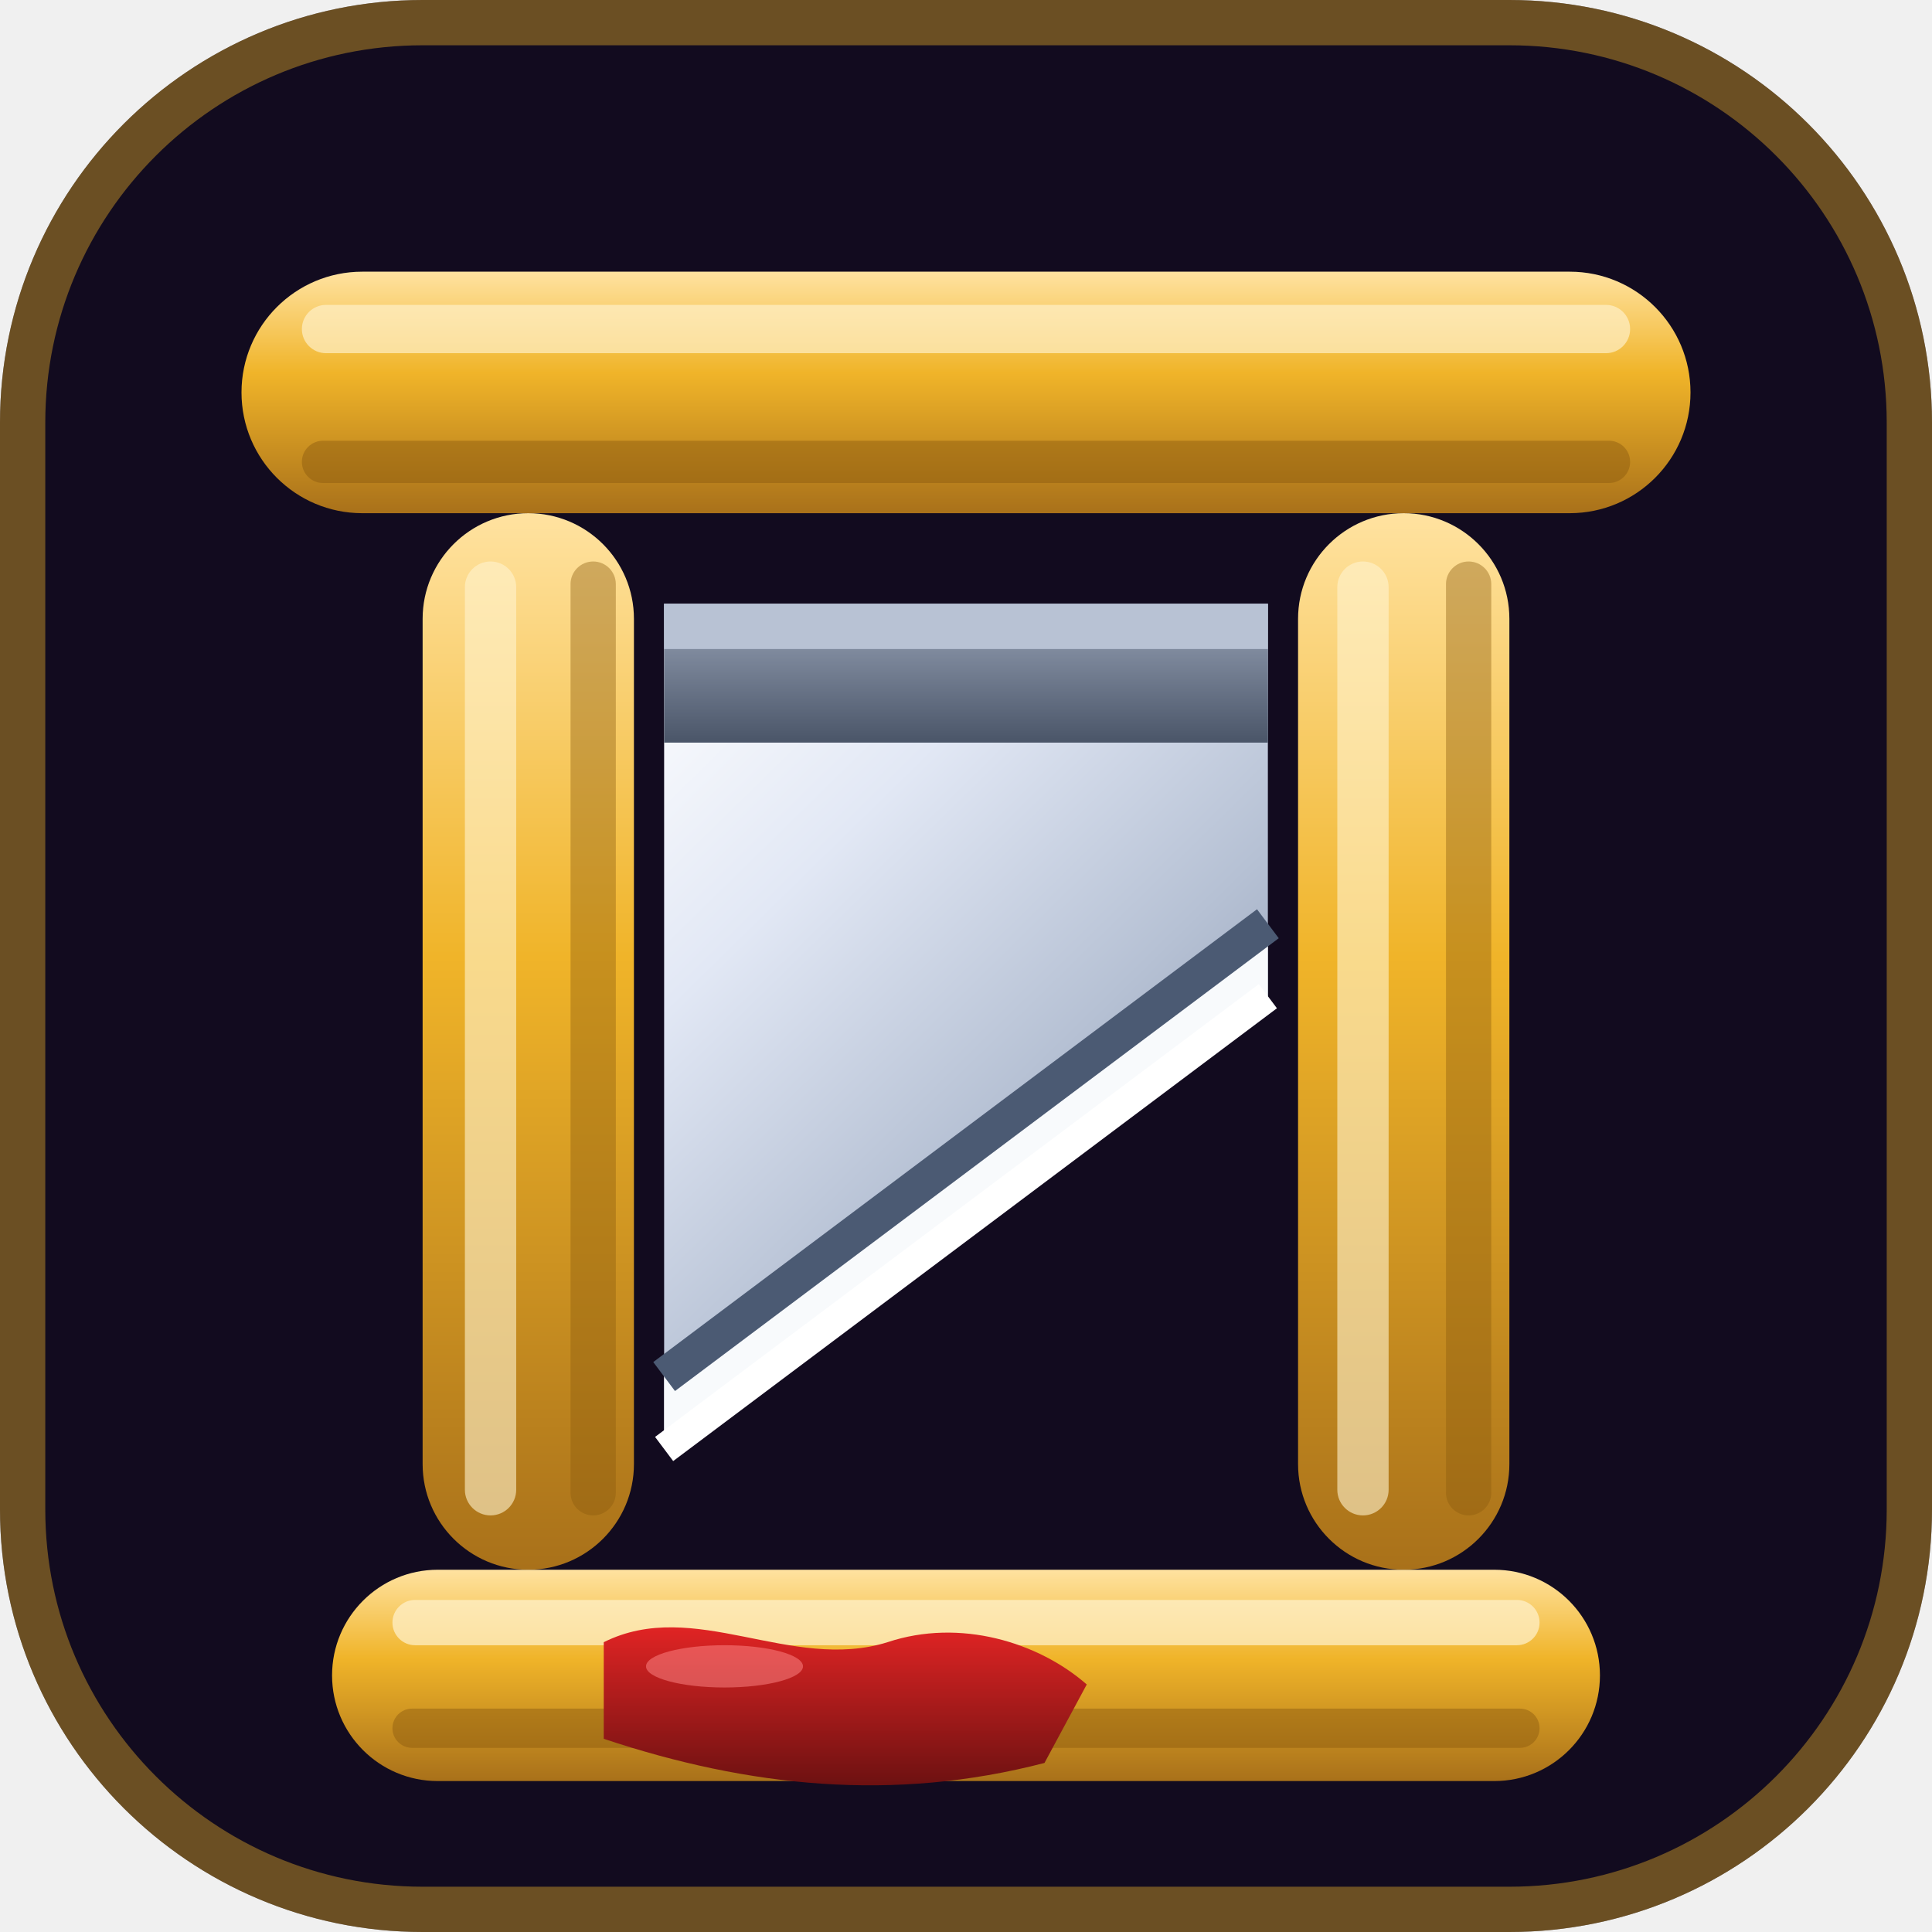
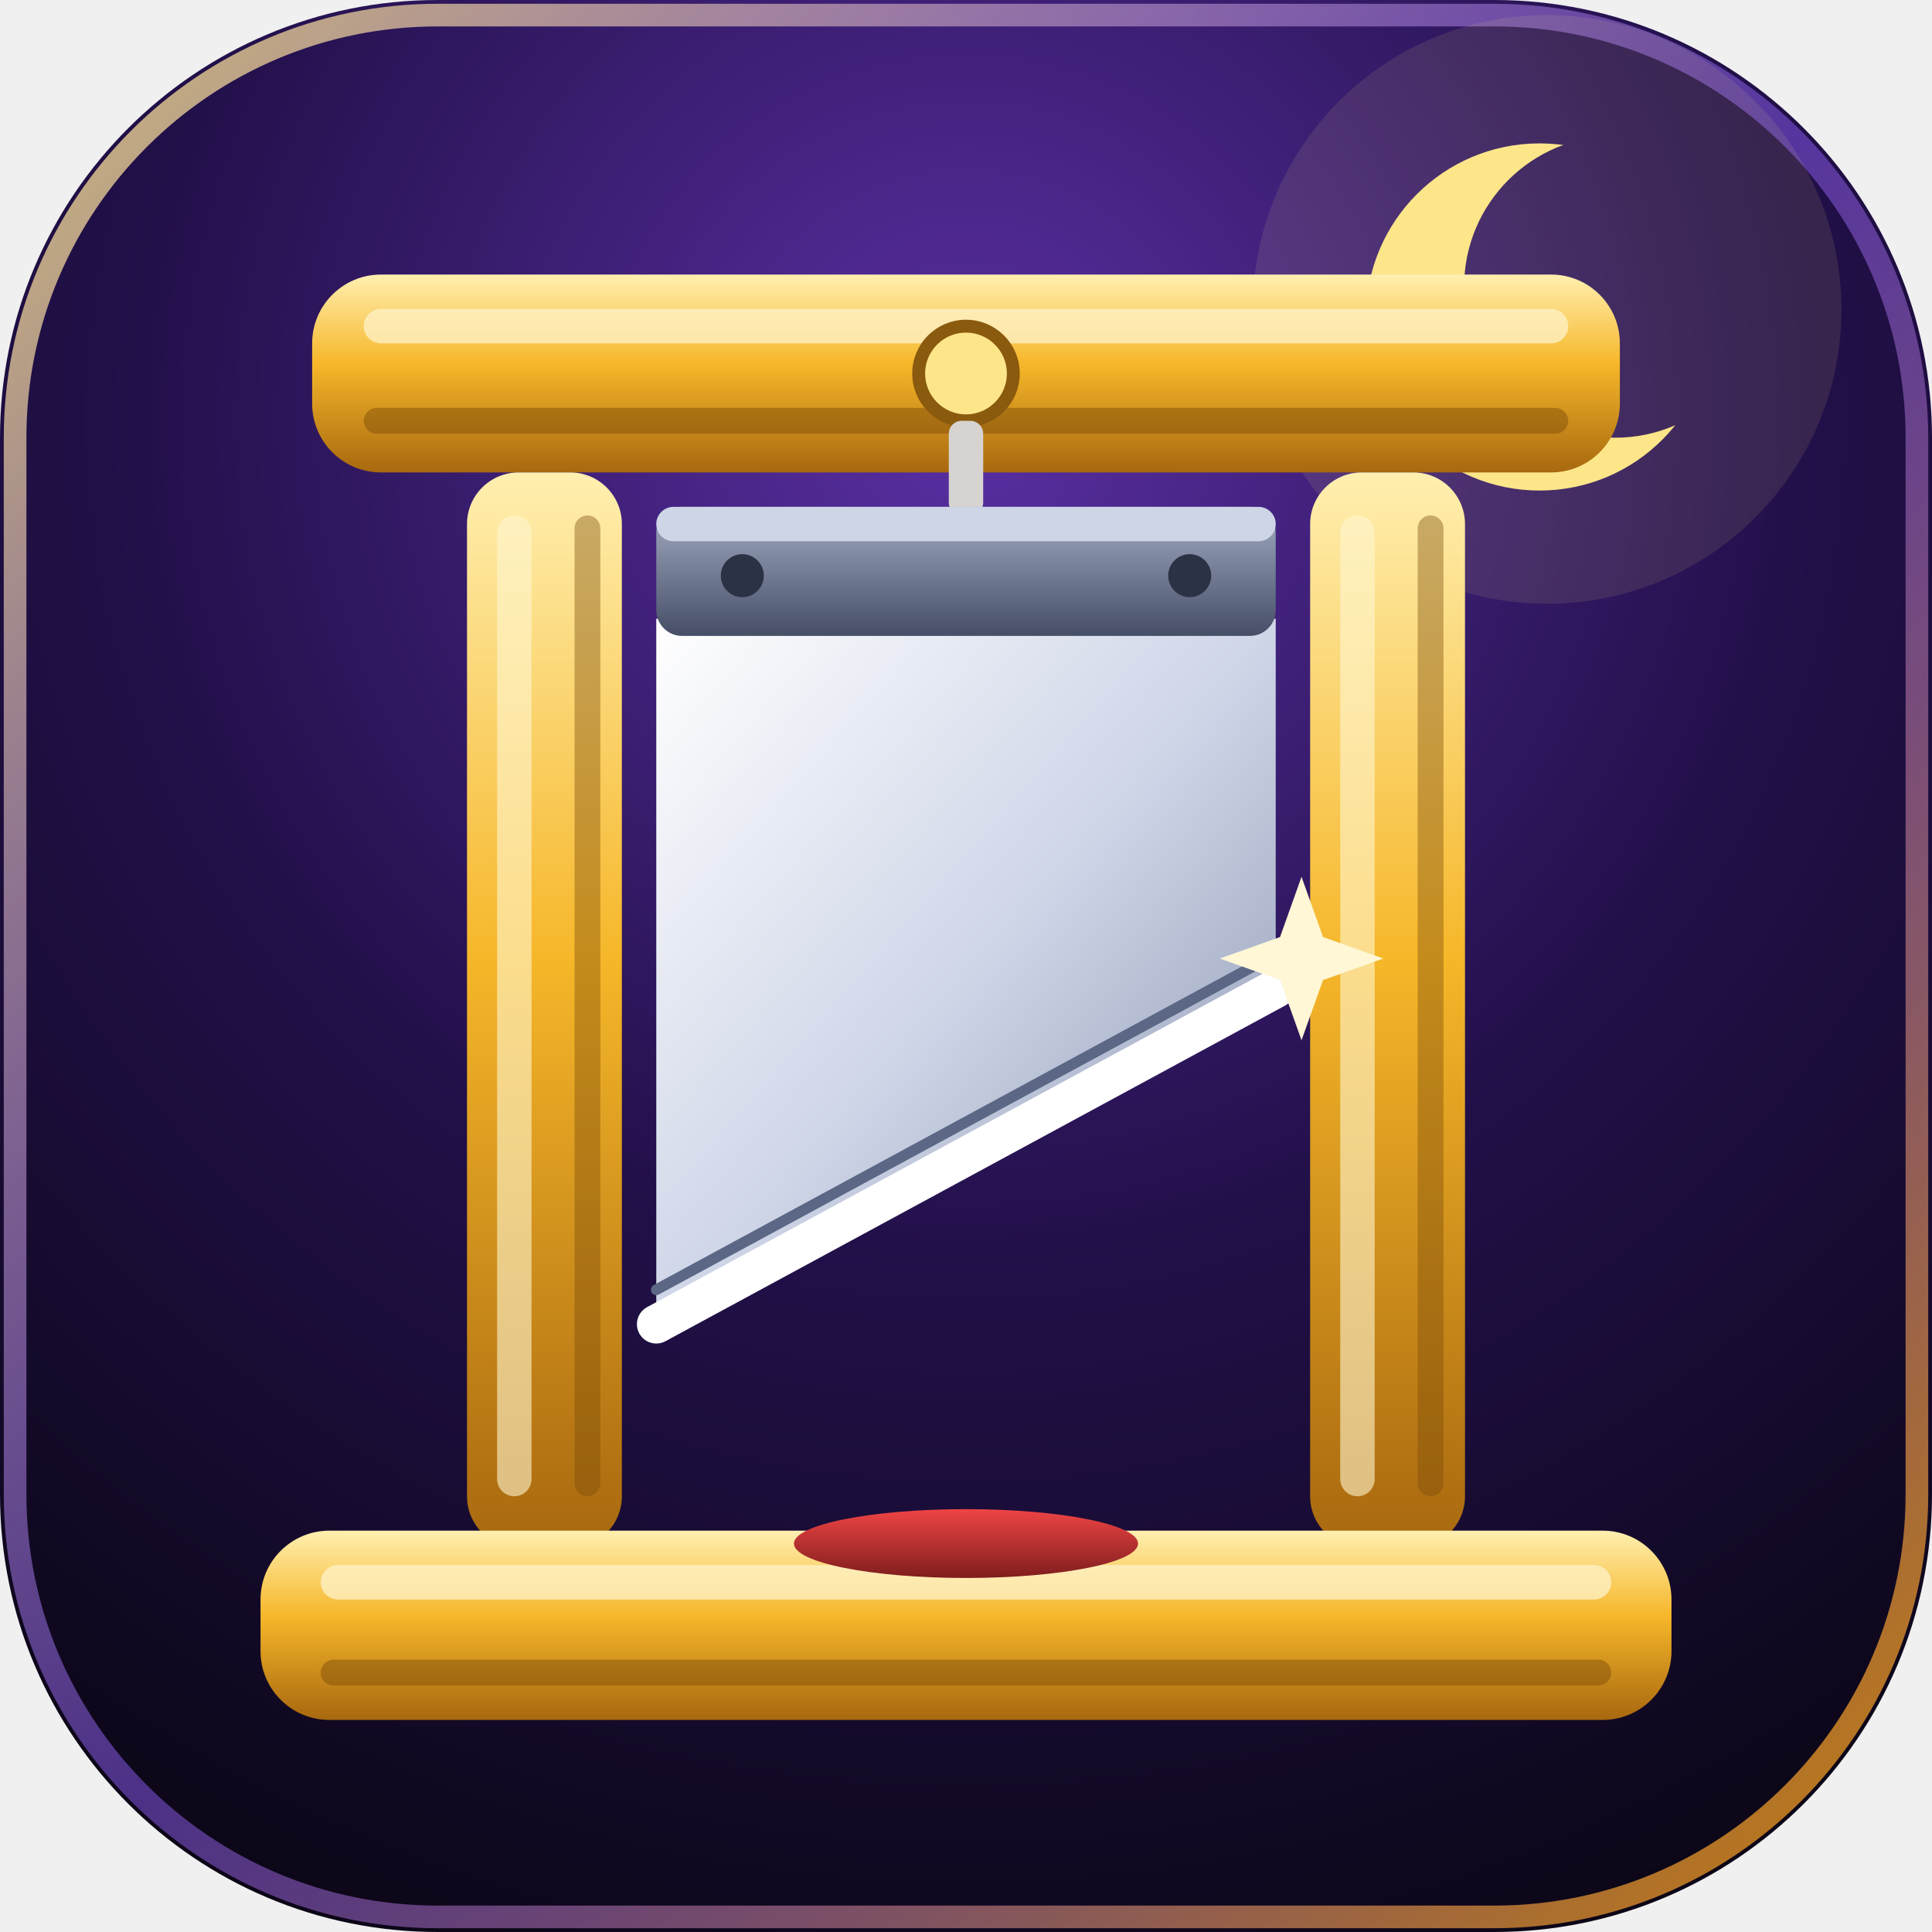
- <svg xmlns="http://www.w3.org/2000/svg" viewBox="0 0 64 64" width="64" height="64" role="img" aria-label="GuillotineVote">
+ <svg xmlns="http://www.w3.org/2000/svg" viewBox="0 0 512 512" role="img" aria-label="GuillotineVote">
  <defs>
-     <linearGradient id="wood" x1="0" y1="0" x2="0" y2="1">
-       <stop offset="0%" stop-color="#ffe2a0" />
-       <stop offset="42%" stop-color="#f0b429" />
-       <stop offset="100%" stop-color="#a9711a" />
+     <linearGradient id="gold" x1="0" y1="0" x2="0" y2="1">
+       <stop offset="0" stop-color="#ffefb0" />
+       <stop offset="0.45" stop-color="#f6b72a" />
+       <stop offset="1" stop-color="#a8680f" />
    </linearGradient>
-     <linearGradient id="steelPlate" x1="0" y1="0" x2="0.7" y2="1">
-       <stop offset="0%" stop-color="#ffffff" />
-       <stop offset="32%" stop-color="#e2e8f5" />
-       <stop offset="66%" stop-color="#b6c1d4" />
-       <stop offset="100%" stop-color="#8592ab" />
+     <linearGradient id="steel" x1="0" y1="0" x2="1" y2="1">
+       <stop offset="0" stop-color="#ffffff" />
+       <stop offset="0.5" stop-color="#cfd6e8" />
+       <stop offset="1" stop-color="#8590ab" />
    </linearGradient>
-     <linearGradient id="barPlate" x1="0" y1="0" x2="0" y2="1">
-       <stop offset="0%" stop-color="#99a4b8" />
-       <stop offset="100%" stop-color="#4a5568" />
+     <linearGradient id="bar" x1="0" y1="0" x2="0" y2="1">
+       <stop offset="0" stop-color="#a3adc4" />
+       <stop offset="1" stop-color="#454e66" />
    </linearGradient>
    <linearGradient id="blood" x1="0" y1="0" x2="0" y2="1">
-       <stop offset="0%" stop-color="#e02424" />
-       <stop offset="100%" stop-color="#6d1111" />
+       <stop offset="0" stop-color="#ef4444" />
+       <stop offset="1" stop-color="#7f1d1d" />
    </linearGradient>
+     <radialGradient id="bg" cx="50%" cy="22%" r="85%">
+       <stop offset="0" stop-color="#5a2fa3" />
+       <stop offset="0.5" stop-color="#22104a" />
+       <stop offset="1" stop-color="#0b0615" />
+     </radialGradient>
+     <linearGradient id="rim" x1="0" y1="0" x2="1" y2="1">
+       <stop offset="0" stop-color="#fde68a" stop-opacity="0.8" />
+       <stop offset="0.5" stop-color="#8b5cf6" stop-opacity="0.5" />
+       <stop offset="1" stop-color="#f59e0b" stop-opacity="0.8" />
+     </linearGradient>
+     <mask id="crescent">
+       <rect width="512" height="512" fill="#fff" />
+       <circle cx="428" cy="76" r="40" fill="#000" />
+     </mask>
  </defs>
-   <rect width="64" height="64" rx="14" fill="#120b1f" />
-   <rect x="0.75" y="0.75" width="62.5" height="62.5" rx="13.25" fill="none" stroke="#f0b429" stroke-opacity="0.4" stroke-width="1.5" />
-   <g>
-     <rect x="8" y="9" width="48" height="8" rx="4" fill="url(#wood)" />
-     <rect x="10" y="10.1" width="44" height="1.6" rx="0.8" fill="#fff3cf" fill-opacity="0.65" />
-     <rect x="10" y="14.6" width="44" height="1.4" rx="0.7" fill="#8a5a0e" fill-opacity="0.45" />
-     <rect x="14" y="17" width="7" height="35" rx="3.5" fill="url(#wood)" />
-     <rect x="15.4" y="18.6" width="1.7" height="31.6" rx="0.85" fill="#fff3cf" fill-opacity="0.6" />
-     <rect x="18.9" y="18.6" width="1.5" height="31.6" rx="0.75" fill="#8a5a0e" fill-opacity="0.4" />
-     <rect x="43" y="17" width="7" height="35" rx="3.5" fill="url(#wood)" />
-     <rect x="44.3" y="18.6" width="1.7" height="31.6" rx="0.85" fill="#fff3cf" fill-opacity="0.6" />
-     <rect x="47.9" y="18.6" width="1.5" height="31.6" rx="0.75" fill="#8a5a0e" fill-opacity="0.4" />
-     <rect x="11" y="52" width="42" height="7" rx="3.5" fill="url(#wood)" />
-     <rect x="13" y="53" width="38" height="1.5" rx="0.75" fill="#fff3cf" fill-opacity="0.7" />
-     <rect x="13" y="56.6" width="38" height="1.3" rx="0.65" fill="#8a5a0e" fill-opacity="0.45" />
+   <rect width="512" height="512" rx="116" fill="url(#bg)" />
+   <rect x="4" y="4" width="504" height="504" rx="112" fill="none" stroke="url(#rim)" stroke-width="6" />
+   <circle cx="410" cy="82" r="78" fill="#fde68a" fill-opacity="0.1" />
+   <circle cx="408" cy="84" r="46" fill="#fde68a" mask="url(#crescent)" />
+   <g transform="translate(256 262) scale(1.14) translate(-256 -262)">
+     <rect x="104" y="96" width="304" height="46" rx="16" fill="url(#gold)" />
+     <rect x="116" y="104" width="280" height="8" rx="4" fill="#fff6d0" fill-opacity="0.7" />
+     <rect x="116" y="127" width="280" height="6" rx="3" fill="#7a4a08" fill-opacity="0.45" />
+     <rect x="140" y="142" width="36" height="250" rx="12" fill="url(#gold)" />
+     <rect x="147" y="152" width="8" height="228" rx="4" fill="#fff6d0" fill-opacity="0.6" />
+     <rect x="165" y="152" width="6" height="228" rx="3" fill="#7a4a08" fill-opacity="0.4" />
+     <rect x="336" y="142" width="36" height="250" rx="12" fill="url(#gold)" />
+     <rect x="343" y="152" width="8" height="228" rx="4" fill="#fff6d0" fill-opacity="0.6" />
+     <rect x="361" y="152" width="6" height="228" rx="3" fill="#7a4a08" fill-opacity="0.4" />
+     <rect x="92" y="388" width="328" height="44" rx="16" fill="url(#gold)" />
+     <rect x="106" y="396" width="300" height="8" rx="4" fill="#fff6d0" fill-opacity="0.7" />
+     <rect x="106" y="418" width="300" height="6" rx="3" fill="#7a4a08" fill-opacity="0.45" />
+     <ellipse cx="256" cy="391" rx="40" ry="8" fill="url(#blood)" />
+     <circle cx="256" cy="119" r="11" fill="#fde68a" stroke="#8a5a0e" stroke-width="3" />
+     <rect x="252" y="130" width="8" height="22" rx="3" fill="#d6d3d1" />
+     <path d="M184 176h144v86L184 340z" fill="url(#steel)" />
+     <path d="M328 262 184 340" stroke="#ffffff" stroke-width="9" stroke-linecap="round" />
+     <path d="M184 340 328 262" stroke="#5b6785" stroke-width="2.5" stroke-linecap="round" transform="translate(0 -8)" />
+     <rect x="184" y="150" width="144" height="30" rx="6" fill="url(#bar)" />
+     <rect x="184" y="150" width="144" height="8" rx="4" fill="#cdd5e6" />
+     <circle cx="204" cy="166" r="5" fill="#2b3245" />
+     <circle cx="308" cy="166" r="5" fill="#2b3245" />
+     <path d="M334 236l5 14 14 5-14 5-5 14-5-14-14-5 14-5z" fill="#fff7d6" />
  </g>
-   <path d="M22 20h20v13L22 48z" fill="url(#steelPlate)" />
-   <path d="M42 30.6 22 45.6v2.4L42 33z" fill="#f8fafc" />
-   <path d="M42 30.6 22 45.6" stroke="#4b5a73" stroke-width="1.2" fill="none" />
-   <path d="M22 48 42 33" stroke="#ffffff" stroke-width="1" fill="none" />
-   <rect x="22" y="20" width="20" height="4.6" fill="url(#barPlate)" />
-   <rect x="22" y="20" width="20" height="1.5" fill="#b8c2d4" />
-   <path d="M20 54.4c3-1.5 6.2 1 9.4 0 2.4-.8 5 0 6.6 1.4l-1.4 2.6c-5 1.3-9.8.8-14.6-.8z" fill="url(#blood)" />
-   <ellipse cx="24" cy="55.2" rx="2.6" ry="0.7" fill="#ff8a8a" fill-opacity="0.5" />
</svg>
